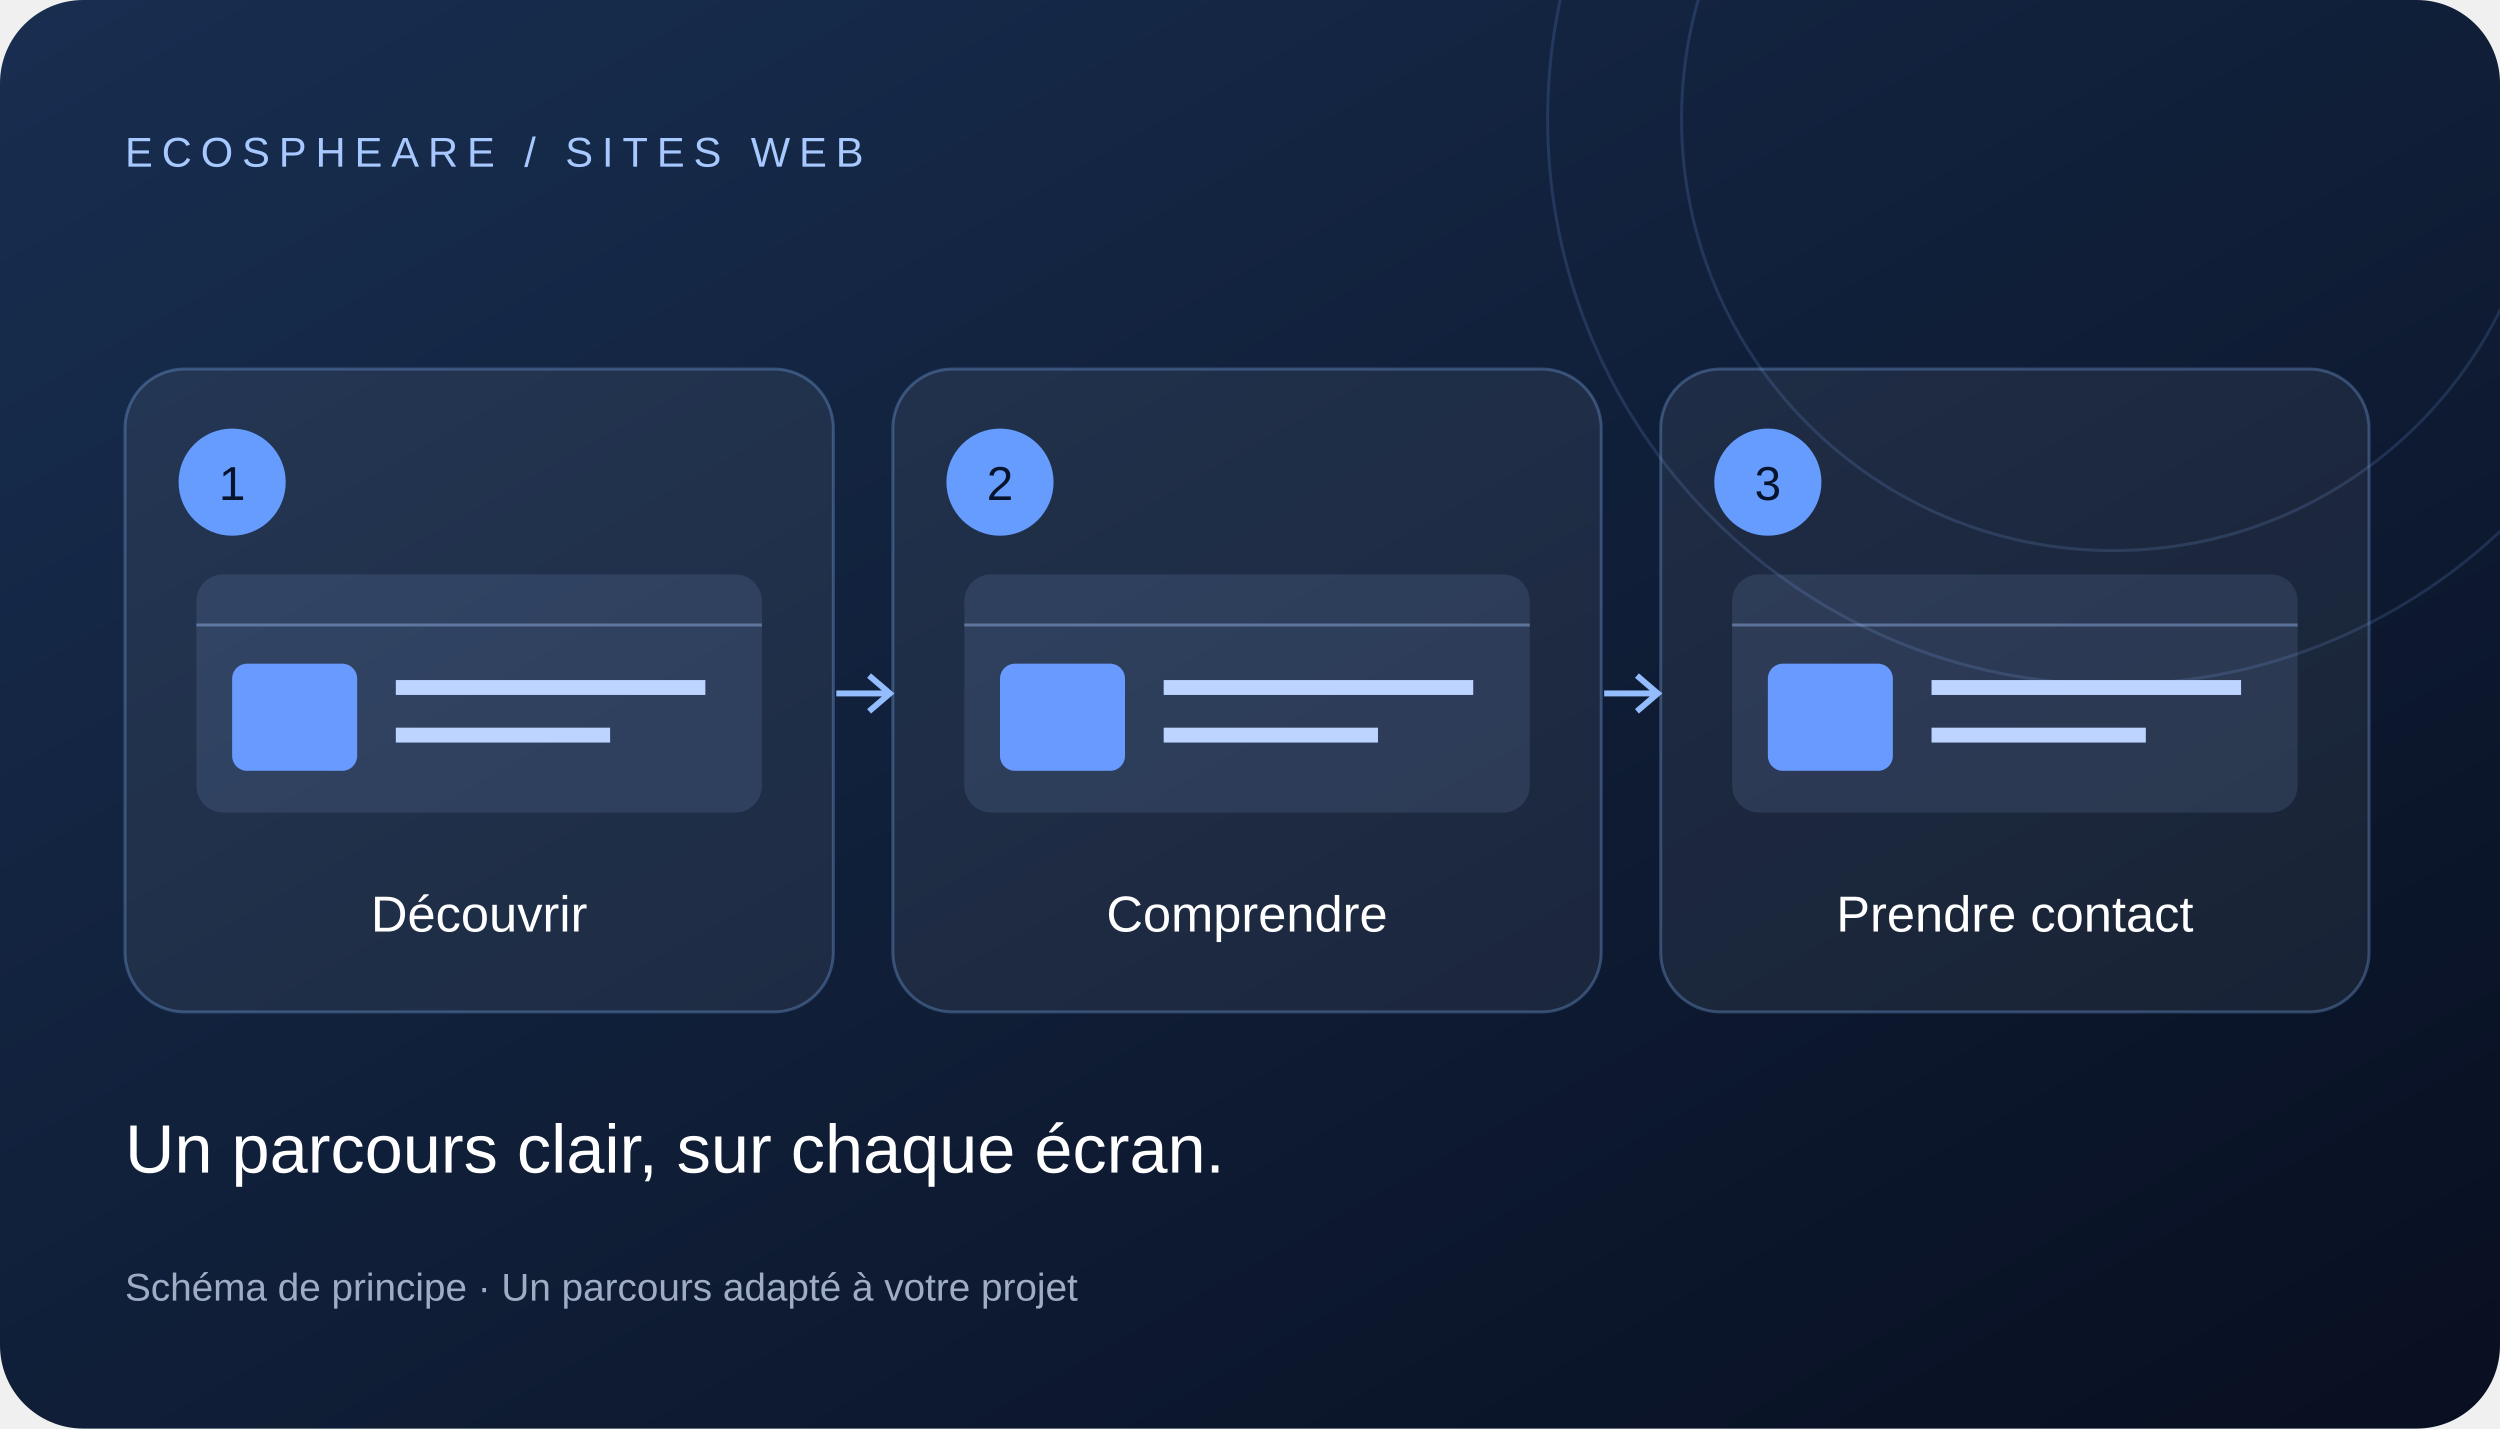
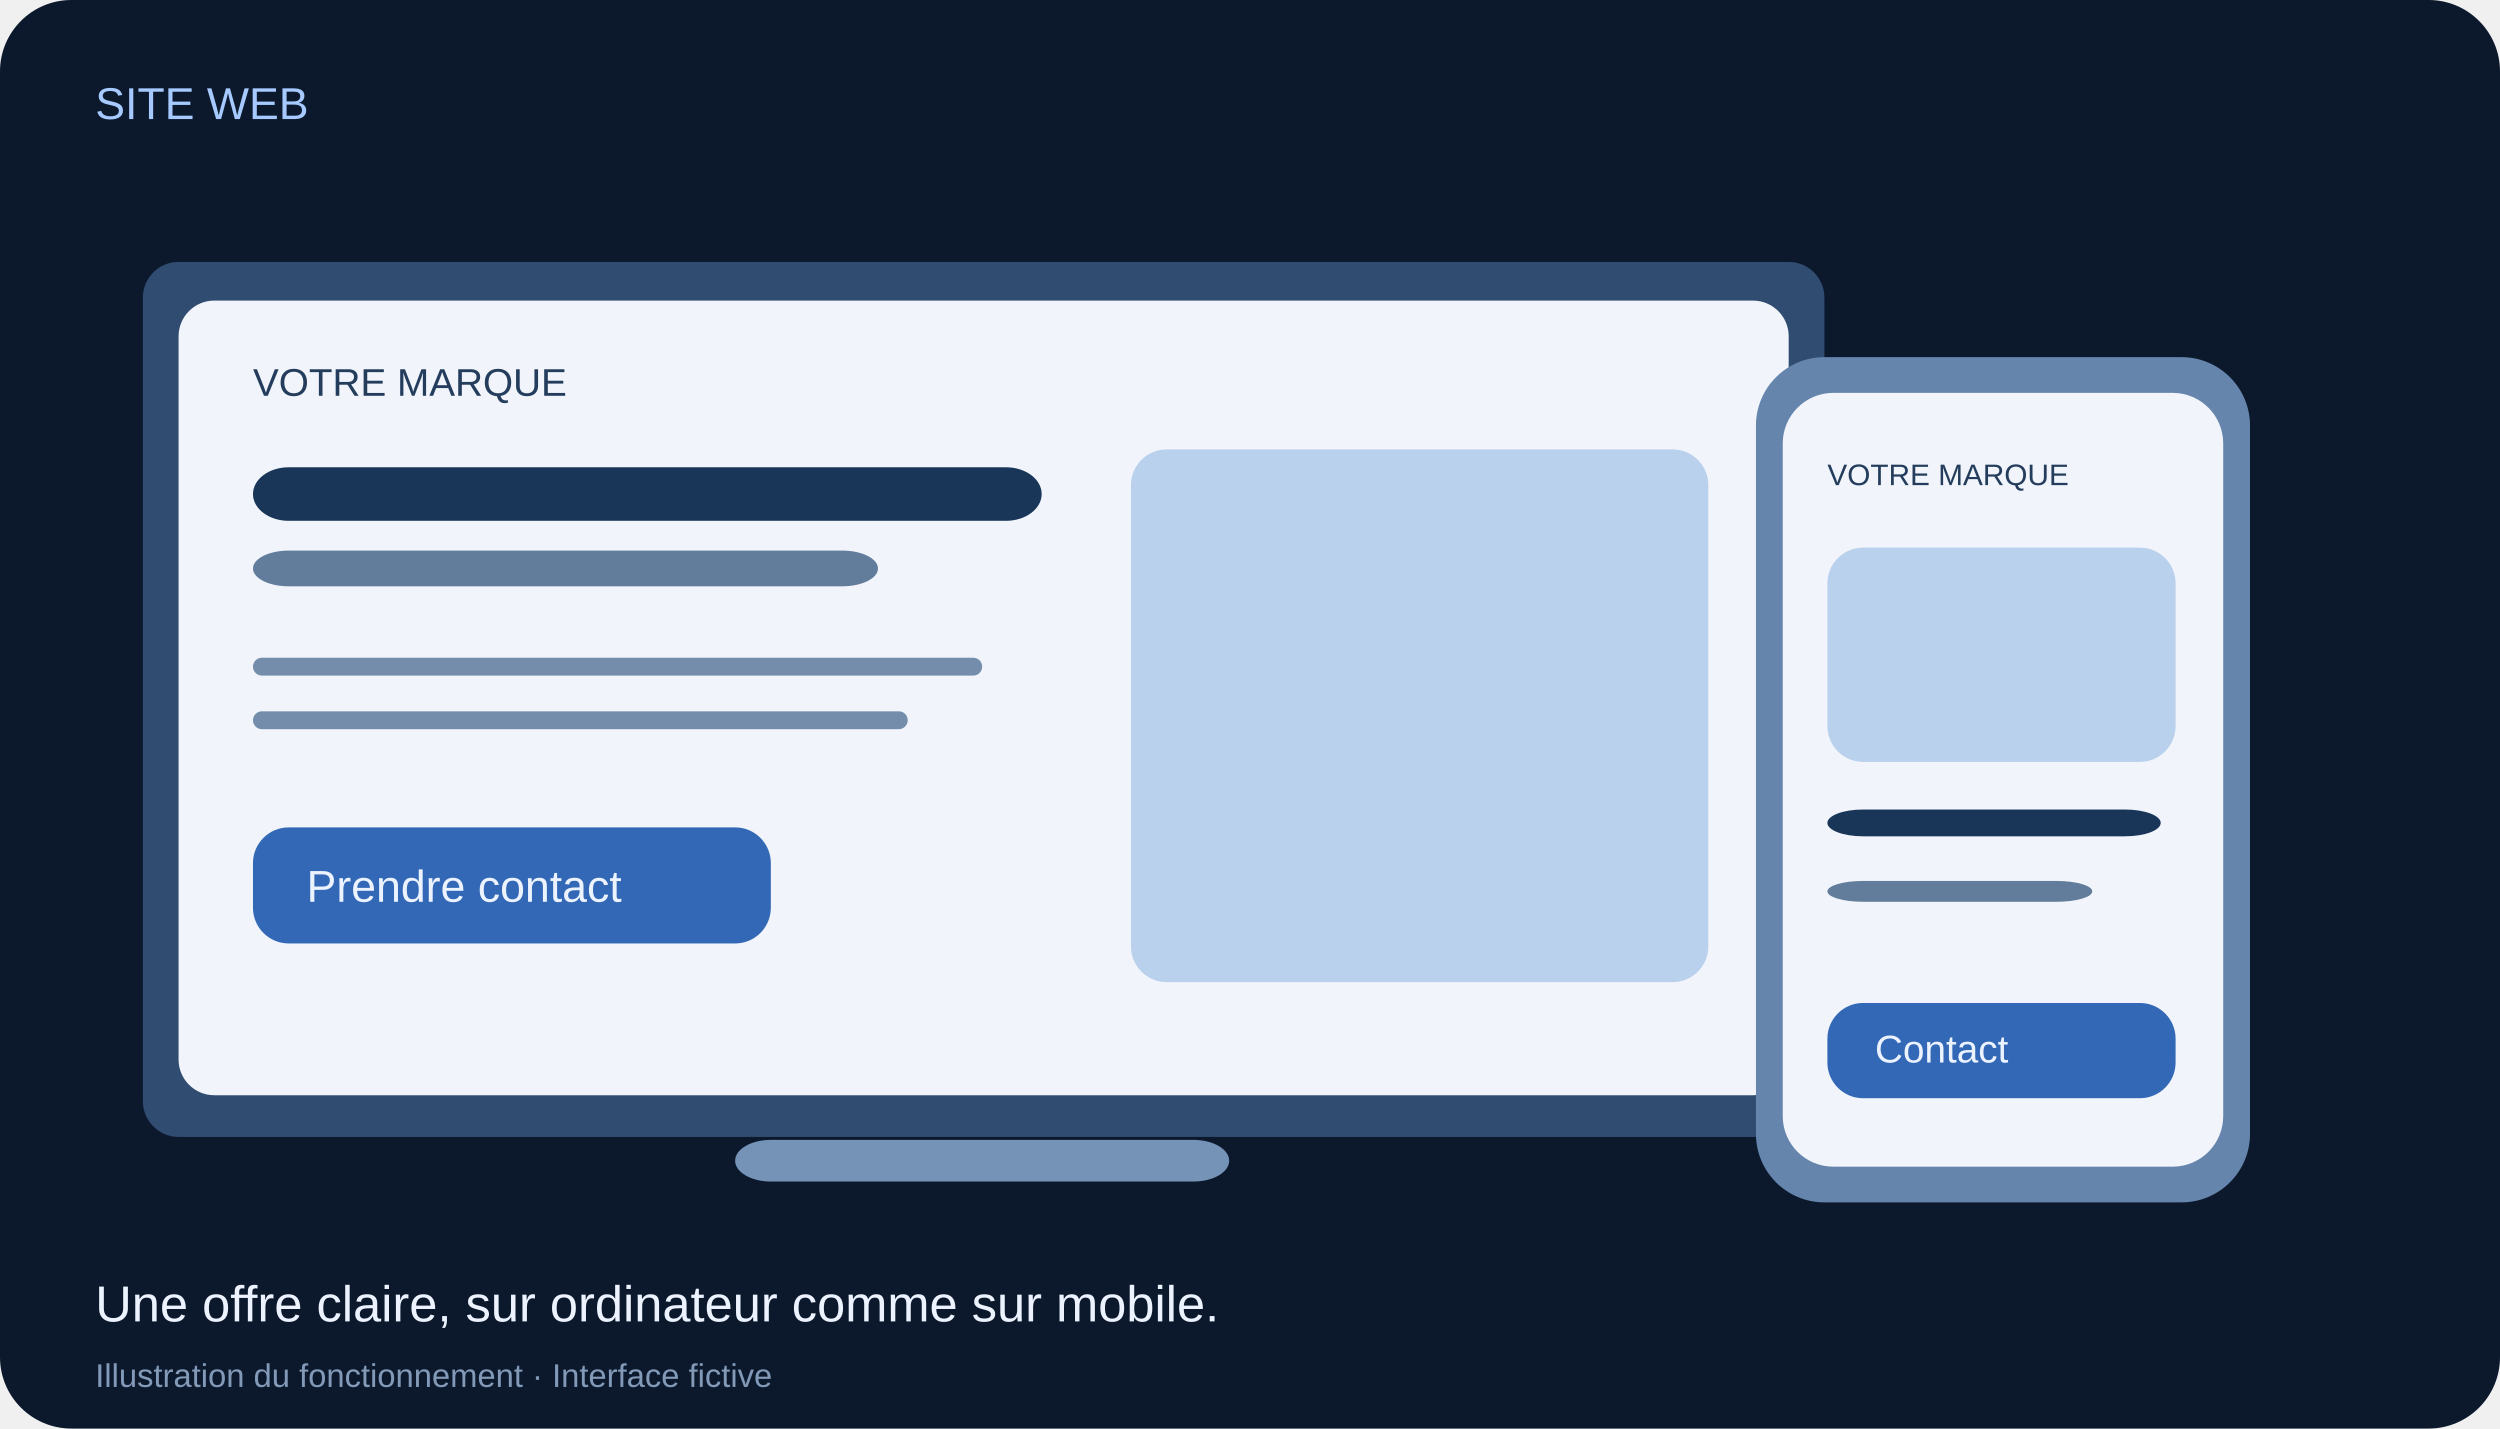
<svg xmlns="http://www.w3.org/2000/svg" width="840" height="480" viewBox="0 0 840 480">
-   <defs>
-     <linearGradient id="bg" x2="1" y2="1">
-       <stop stop-color="#182e50" />
-       <stop offset="1" stop-color="#080f20" />
-     </linearGradient>
-   </defs>
-   <rect width="840" height="480" rx="28" fill="url(#bg)" />
-   <circle cx="710" cy="40" r="190" fill="none" stroke="#7dafff" opacity=".16" />
-   <circle cx="710" cy="40" r="145" fill="none" stroke="#7dafff" opacity=".16" />
+   <rect width="840" height="480" rx="24" fill="#0c192d" />
  <g font-family="Arial,sans-serif">
-     <text x="42" y="56" fill="#a8c9ff" font-size="14" letter-spacing="3">ECOSPHEARE / SITES WEB</text>
-     <rect x="42" y="124" width="238" height="216" rx="20" fill="#ffffff" fill-opacity=".06" stroke="#86b7ff" stroke-opacity=".3" />
-     <circle cx="78" cy="162" r="18" fill="#679cff" />
-     <text x="78" y="168" fill="#07142b" text-anchor="middle" font-size="16">1</text>
-     <rect x="66" y="193" width="190" height="80" rx="9" fill="#a6c7ff" fill-opacity=".12" />
-     <path d="M66 210h190" stroke="#a6c7ff" stroke-opacity=".4" />
-     <rect x="78" y="223" width="42" height="36" rx="5" fill="#689aff" />
-     <path d="M133 231h104m-104 16h72" stroke="#bcd4ff" stroke-width="5" />
-     <text x="161" y="313" text-anchor="middle" fill="#fff" font-size="17">Découvrir</text>
-     <path d="M281 233h18m-7-6 7 6-7 6" fill="none" stroke="#94bdff" stroke-width="2" />
-     <rect x="300" y="124" width="238" height="216" rx="20" fill="#ffffff" fill-opacity=".06" stroke="#86b7ff" stroke-opacity=".3" />
-     <circle cx="336" cy="162" r="18" fill="#679cff" />
-     <text x="336" y="168" fill="#07142b" text-anchor="middle" font-size="16">2</text>
-     <rect x="324" y="193" width="190" height="80" rx="9" fill="#a6c7ff" fill-opacity=".12" />
-     <path d="M324 210h190" stroke="#a6c7ff" stroke-opacity=".4" />
-     <rect x="336" y="223" width="42" height="36" rx="5" fill="#689aff" />
-     <path d="M391 231h104m-104 16h72" stroke="#bcd4ff" stroke-width="5" />
-     <text x="419" y="313" text-anchor="middle" fill="#fff" font-size="17">Comprendre</text>
-     <path d="M539 233h18m-7-6 7 6-7 6" fill="none" stroke="#94bdff" stroke-width="2" />
-     <rect x="558" y="124" width="238" height="216" rx="20" fill="#ffffff" fill-opacity=".06" stroke="#86b7ff" stroke-opacity=".3" />
-     <circle cx="594" cy="162" r="18" fill="#679cff" />
-     <text x="594" y="168" fill="#07142b" text-anchor="middle" font-size="16">3</text>
-     <rect x="582" y="193" width="190" height="80" rx="9" fill="#a6c7ff" fill-opacity=".12" />
-     <path d="M582 210h190" stroke="#a6c7ff" stroke-opacity=".4" />
-     <rect x="594" y="223" width="42" height="36" rx="5" fill="#689aff" />
-     <path d="M649 231h104m-104 16h72" stroke="#bcd4ff" stroke-width="5" />
-     <text x="677" y="313" text-anchor="middle" fill="#fff" font-size="17">Prendre contact</text>
-     <text x="42" y="394" fill="#fff" font-size="23">Un parcours clair, sur chaque écran.</text>
-     <text x="42" y="437" fill="#9fadc4" font-size="13">Schéma de principe · Un parcours adapté à votre projet</text>
+     <text x="32" y="40" fill="#a6caff" font-size="15">SITE WEB</text>
+     <rect x="48" y="88" width="565" height="294" rx="12" fill="#304c70" />
+     <rect x="60" y="101" width="541" height="267" rx="12" fill="#f1f5fb" />
+     <text x="85" y="133" fill="#243d5c" font-size="13">VOTRE MARQUE</text>
+     <rect x="85" y="157" width="265" height="18" rx="12" fill="#193658" />
+     <rect x="85" y="185" width="210" height="12" rx="12" fill="#627c9b" />
+     <rect x="85" y="221" width="245" height="6" rx="3" fill="#738daa" />
+     <rect x="85" y="239" width="220" height="6" rx="3" fill="#738daa" />
+     <rect x="85" y="278" width="174" height="39" rx="12" fill="#3268b6" />
+     <text x="103" y="303" fill="#ecf3ff" font-size="15">Prendre contact</text>
+     <rect x="380" y="151" width="194" height="179" rx="12" fill="#bad1ed" />
+     <rect x="247" y="383" width="166" height="14" rx="12" fill="#7592b7" />
+     <rect x="590" y="120" width="166" height="284" rx="23" fill="#6685ad" />
+     <rect x="599" y="132" width="148" height="260" rx="17" fill="#f1f5fb" />
+     <text x="614" y="163" fill="#243d5c" font-size="10">VOTRE MARQUE</text>
+     <rect x="614" y="184" width="117" height="72" rx="12" fill="#bad1ed" />
+     <rect x="614" y="272" width="112" height="9" rx="12" fill="#193658" />
+     <rect x="614" y="296" width="89" height="7" rx="12" fill="#627c9b" />
+     <rect x="614" y="337" width="117" height="32" rx="12" fill="#3268b6" />
+     <text x="630" y="357" fill="#ecf3ff" font-size="13">Contact</text>
+     <text x="32" y="444" fill="#ecf3ff" font-size="17">Une offre claire, sur ordinateur comme sur mobile.</text>
+     <text x="32" y="466" fill="#829ab7" font-size="11">Illustration du fonctionnement · Interface fictive</text>
  </g>
</svg>
